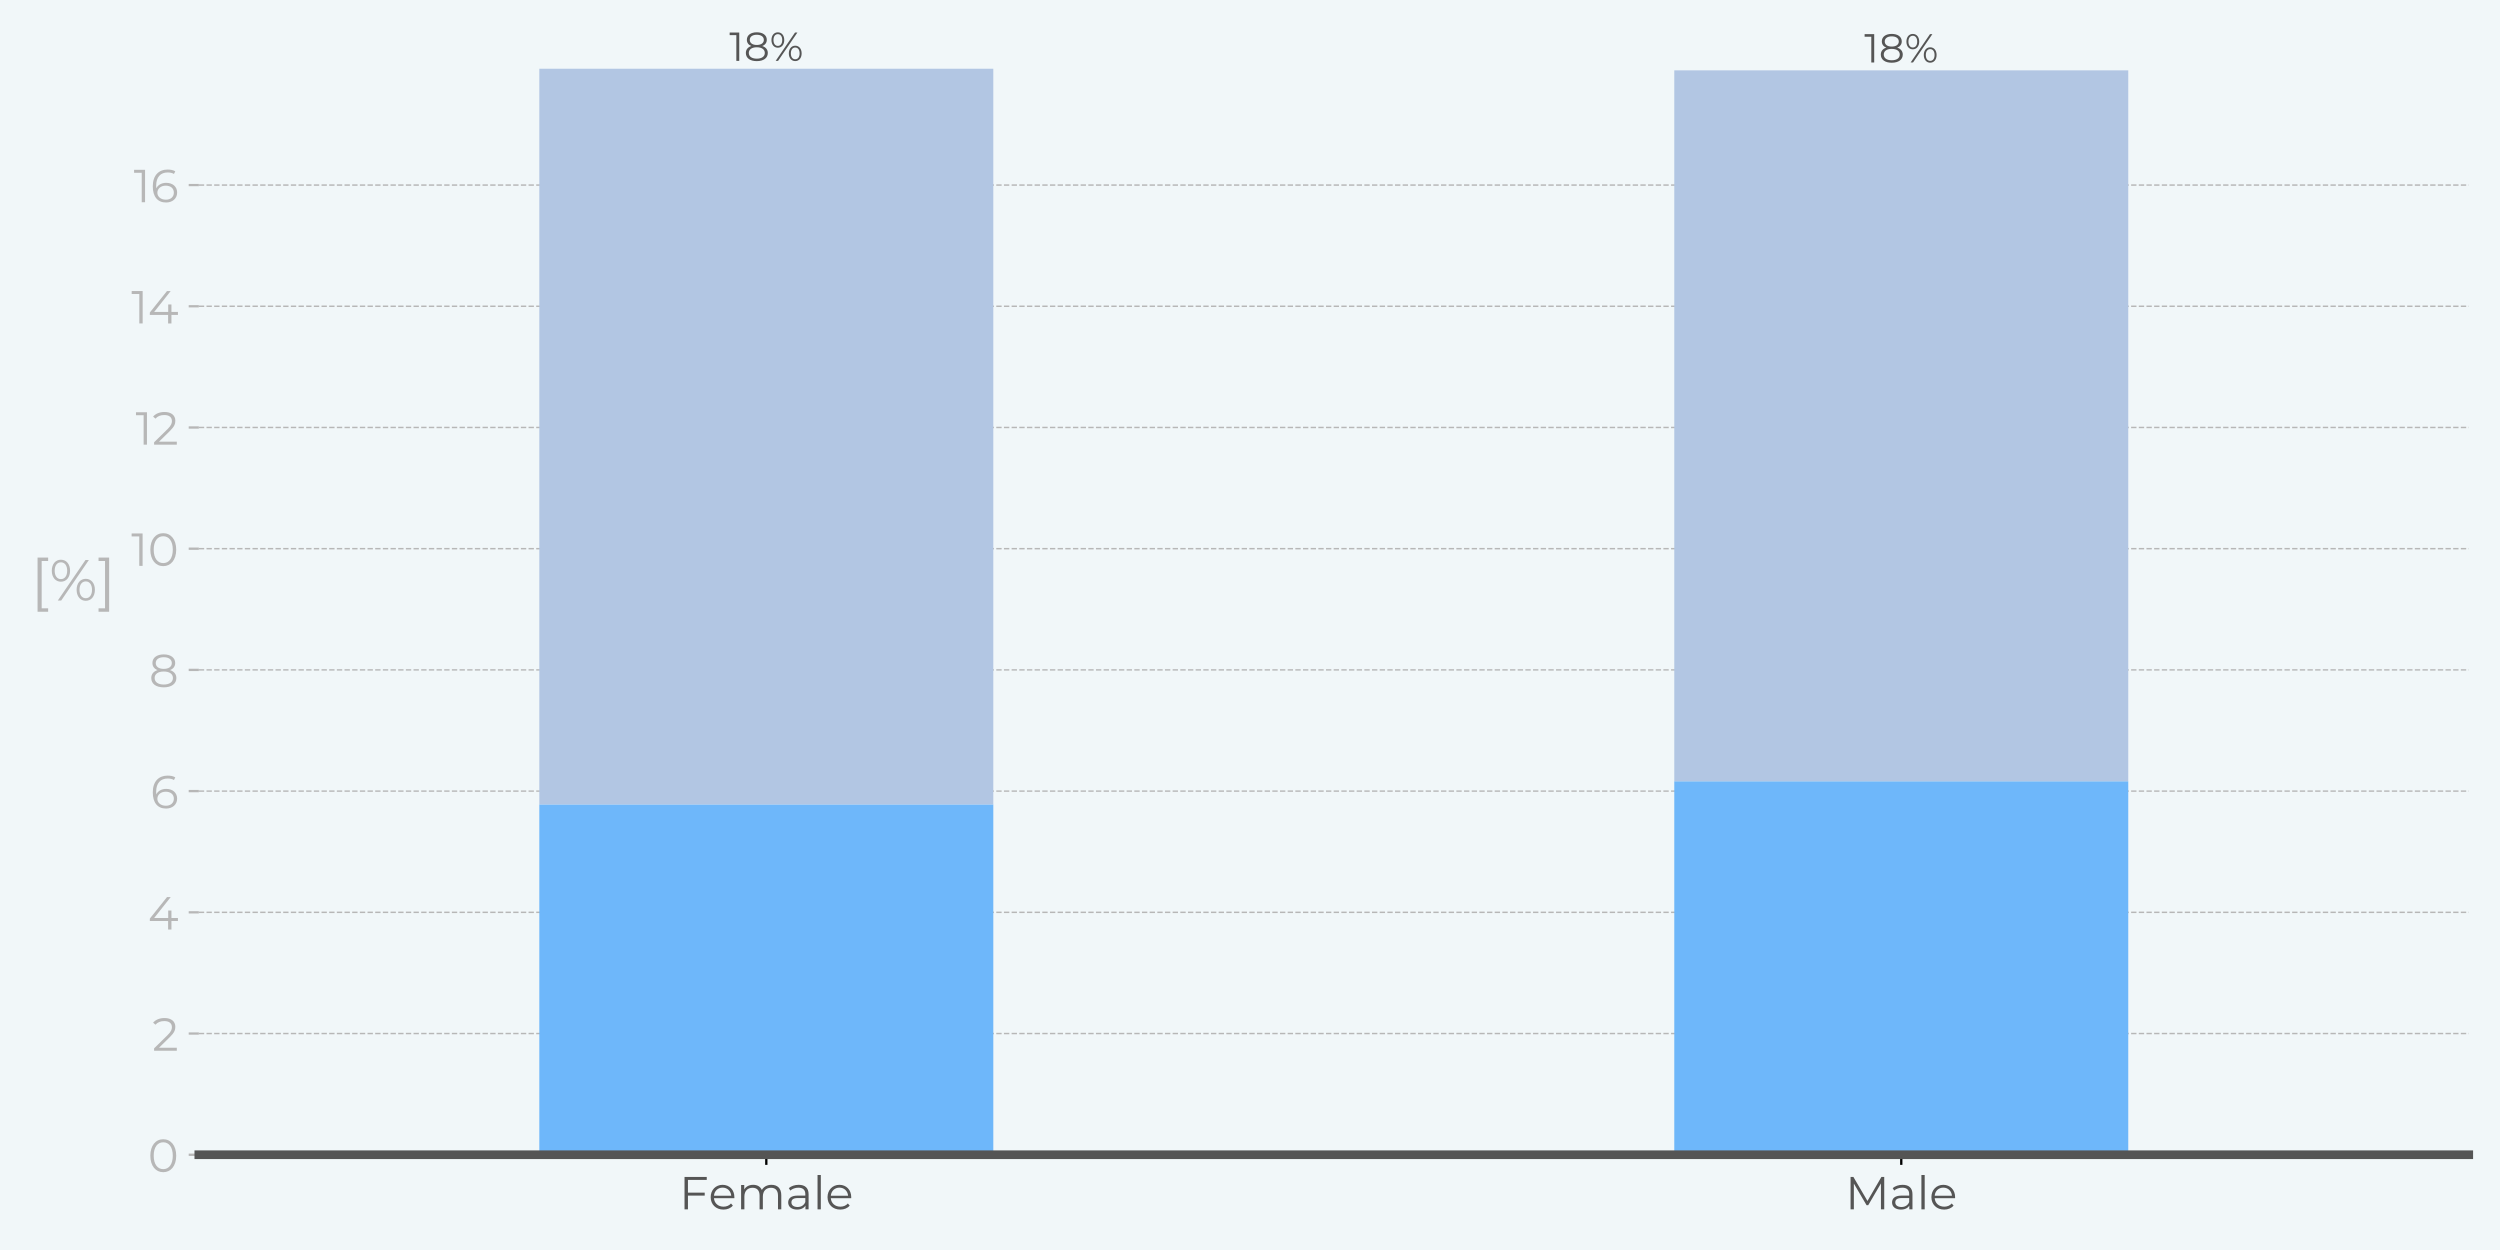
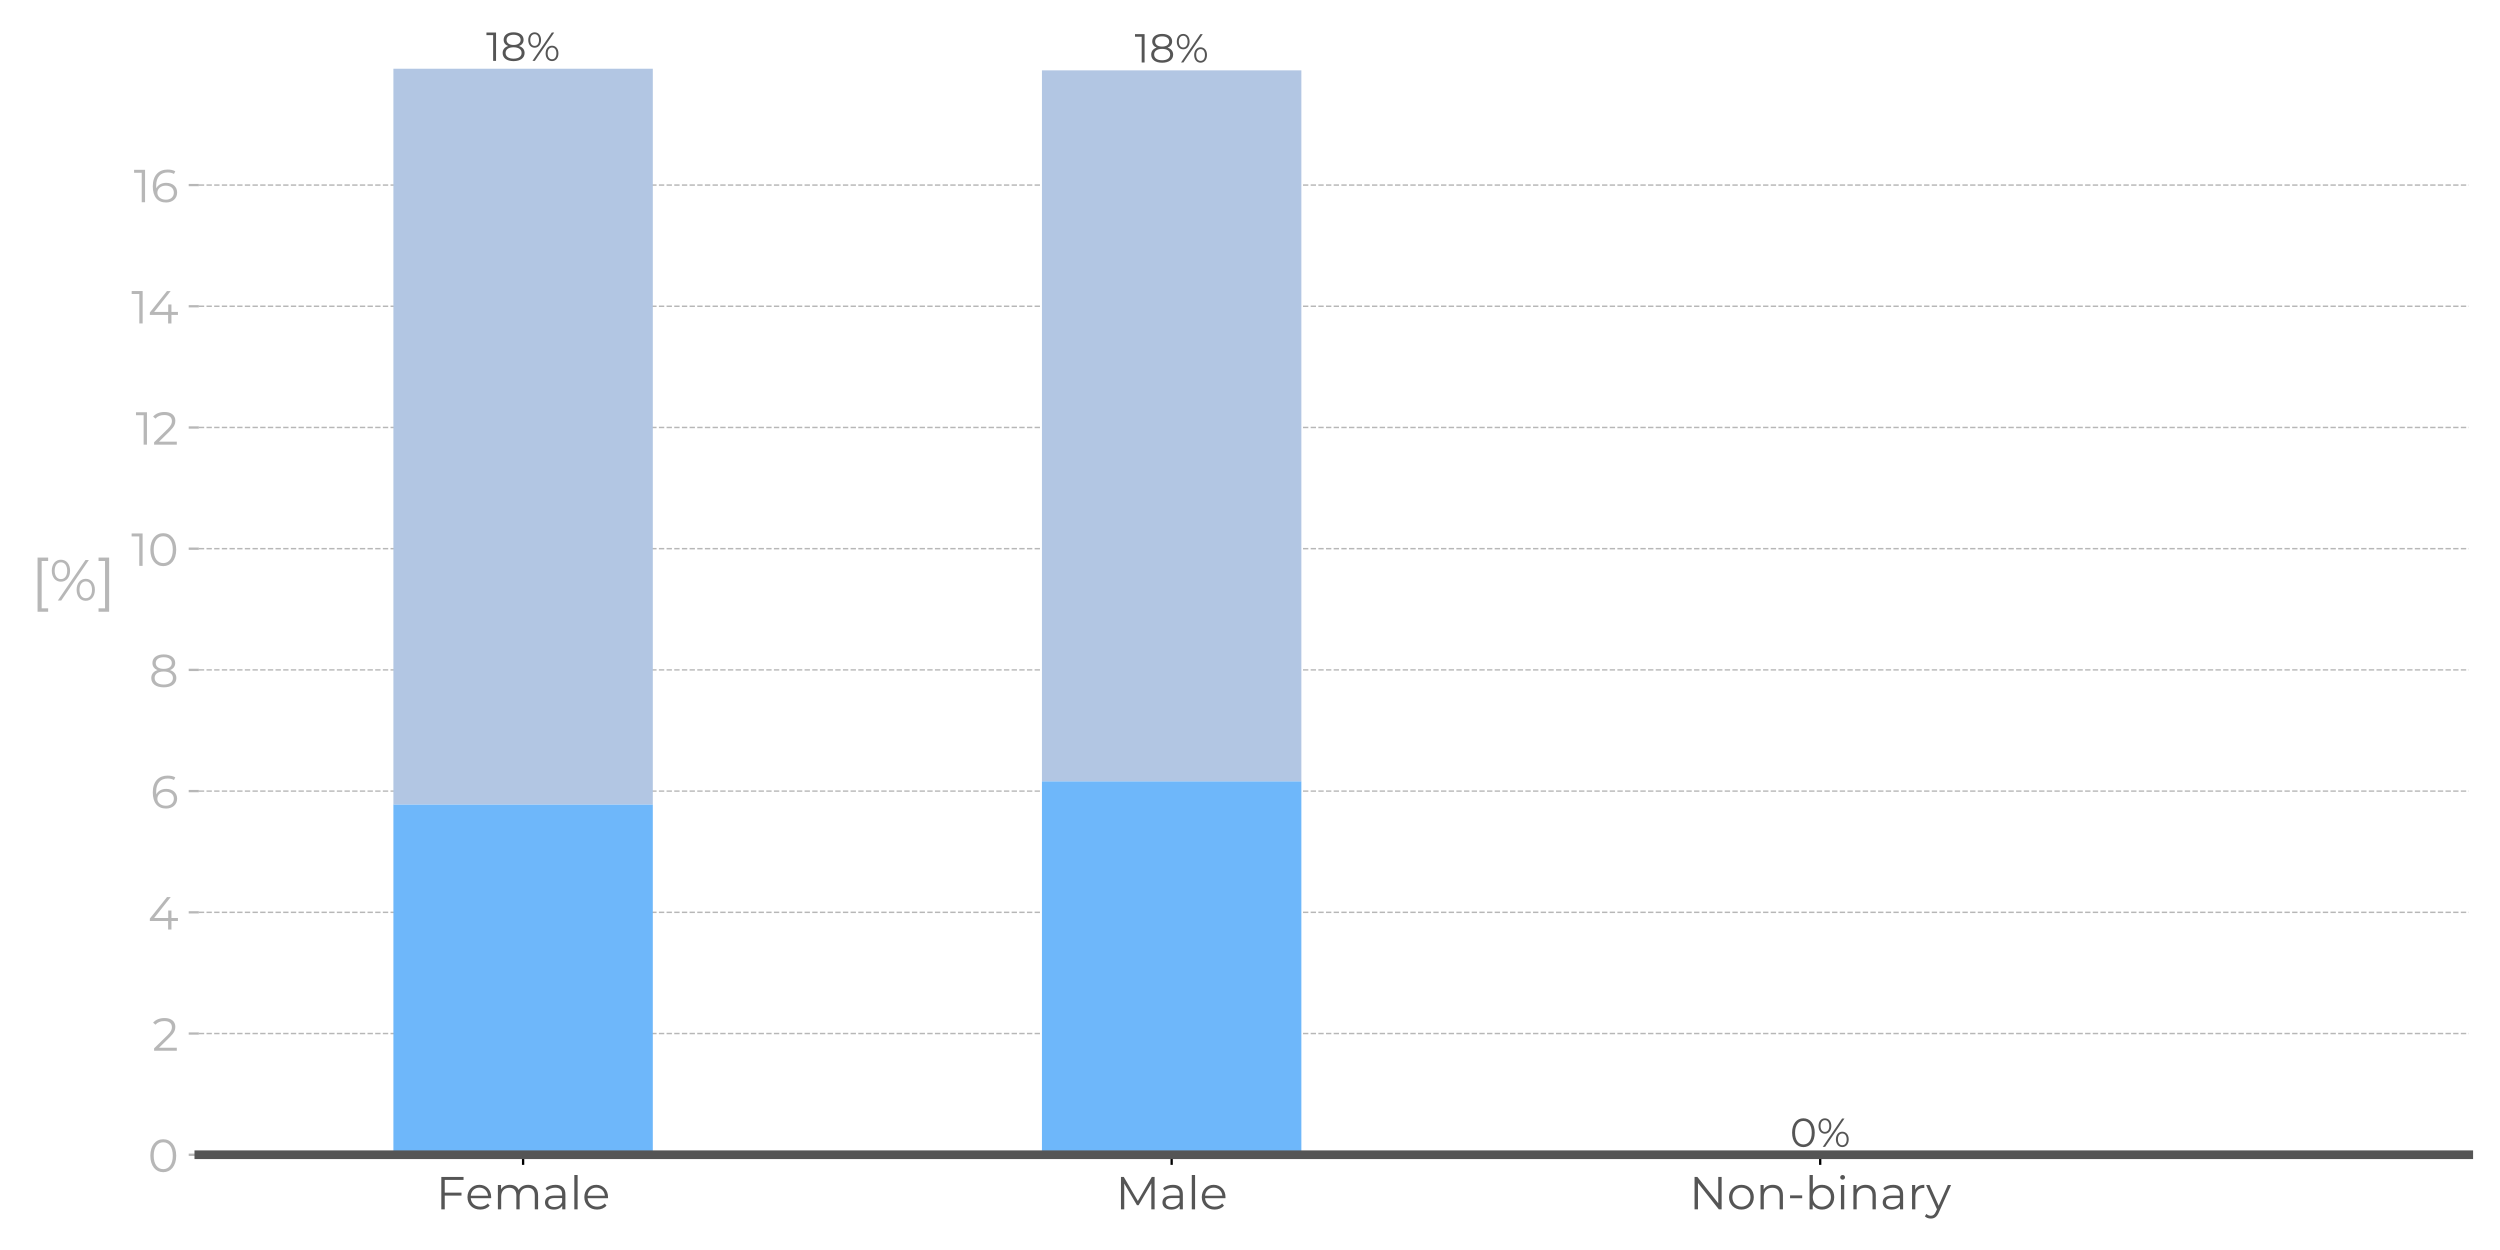
<svg xmlns="http://www.w3.org/2000/svg" xmlns:xlink="http://www.w3.org/1999/xlink" width="864pt" height="432pt" viewBox="0 0 864 432" version="1.1">
  <defs>
    <style type="text/css">*{stroke-linejoin: round; stroke-linecap: butt}</style>
  </defs>
  <g id="figure_1">
    <g id="patch_1">
-       <path d="M 0 432  L 864 432  L 864 0  L 0 0  z " style="fill: #f1f7f9" />
+       <path d="M 0 432  L 864 432  L 864 0  L 0 0  L 0 432  z " style="fill: none" />
    </g>
    <g id="axes_1">
      <g id="patch_2">
-         <path d="M 68.715 399.08  L 853.2 399.08  L 853.2 23.76  L 68.715 23.76  z " style="fill: #f1f7f9" />
+         <path d="M 68.715 399.08  L 853.2 399.08  L 853.2 23.76  L 68.715 23.76  L 68.715 399.08  z " style="fill: none" />
      </g>
      <g id="matplotlib.axis_1">
        <g id="xtick_1">
          <g id="line2d_1">
            <defs>
-               <path id="m990f5a9100" d="M 0 0  L 0 3.5  " style="stroke: #000000; stroke-width: 0.8" />
+               <path id="mac7a7d69ba" d="M 0 0  L 0 3.5  " style="stroke: #000000; stroke-width: 0.8" />
            </defs>
            <g>
-               <use xlink:href="#m990f5a9100" x="264.836" y="399.08" style="stroke: #000000; stroke-width: 0.8" />
+               <use xlink:href="#mac7a7d69ba" x="180.784" y="399.08" style="stroke: #000000; stroke-width: 0.8" />
            </g>
          </g>
          <g id="text_1">
-             <g style="fill: #555555" transform="translate(234.7475 417.9525)scale(0.16 -0.16)">
+             <g style="fill: #555555" transform="translate(150.6955 417.9525)scale(0.16 -0.16)">
              <defs>
                <path id="Montserrat-Regular-46" d="M 3802 4070  L 3802 4480  L 730 4480  L 730 0  L 1203 0  L 1203 1901  L 3520 1901  L 3520 2310  L 1203 2310  L 1203 4070  L 3802 4070  z " transform="scale(0.015625)" />
                <path id="Montserrat-Regular-65" d="M 3571 1683  C 3571 2694 2886 3392 1939 3392  C 992 3392 294 2682 294 1683  C 294 685 1011 -32 2061 -32  C 2592 -32 3059 160 3360 518  L 3104 813  C 2848 518 2483 371 2074 371  C 1338 371 800 838 749 1542  L 3565 1542  C 3565 1594 3571 1645 3571 1683  z M 1939 3002  C 2598 3002 3078 2541 3136 1882  L 749 1882  C 806 2541 1286 3002 1939 3002  z " transform="scale(0.015625)" />
                <path id="Montserrat-Regular-6d" d="M 4832 3392  C 4224 3392 3744 3117 3501 2682  C 3296 3155 2861 3392 2304 3392  C 1741 3392 1306 3155 1069 2752  L 1069 3366  L 634 3366  L 634 0  L 1088 0  L 1088 1766  C 1088 2534 1530 2982 2214 2982  C 2829 2982 3187 2618 3187 1907  L 3187 0  L 3642 0  L 3642 1766  C 3642 2534 4077 2982 4768 2982  C 5376 2982 5734 2618 5734 1907  L 5734 0  L 6189 0  L 6189 1952  C 6189 2918 5651 3392 4832 3392  z " transform="scale(0.015625)" />
                <path id="Montserrat-Regular-61" d="M 1811 3392  C 1280 3392 781 3226 442 2938  L 646 2598  C 922 2842 1331 2995 1766 2995  C 2394 2995 2720 2682 2720 2106  L 2720 1901  L 1651 1901  C 685 1901 352 1466 352 947  C 352 365 819 -32 1581 -32  C 2138 -32 2534 179 2739 525  L 2739 0  L 3174 0  L 3174 2086  C 3174 2957 2682 3392 1811 3392  z M 1651 326  C 1114 326 800 570 800 960  C 800 1306 1011 1562 1664 1562  L 2720 1562  L 2720 1011  C 2541 570 2163 326 1651 326  z " transform="scale(0.015625)" />
                <path id="Montserrat-Regular-6c" d="M 634 0  L 1088 0  L 1088 4749  L 634 4749  L 634 0  z " transform="scale(0.015625)" />
              </defs>
              <use xlink:href="#Montserrat-Regular-46" />
              <use xlink:href="#Montserrat-Regular-65" x="63.3" />
              <use xlink:href="#Montserrat-Regular-6d" x="123.7" />
              <use xlink:href="#Montserrat-Regular-61" x="229.8" />
              <use xlink:href="#Montserrat-Regular-6c" x="288.8" />
              <use xlink:href="#Montserrat-Regular-65" x="315.7" />
            </g>
          </g>
        </g>
        <g id="xtick_2">
          <g id="line2d_2">
            <g>
-               <use xlink:href="#m990f5a9100" x="657.079" y="399.08" style="stroke: #000000; stroke-width: 0.8" />
+               <use xlink:href="#mac7a7d69ba" x="404.923" y="399.08" style="stroke: #000000; stroke-width: 0.8" />
            </g>
          </g>
          <g id="text_2">
-             <g style="fill: #555555" transform="translate(637.7337 417.9525)scale(0.16 -0.16)">
+             <g style="fill: #555555" transform="translate(385.5779 417.9525)scale(0.16 -0.16)">
              <defs>
                <path id="Montserrat-Regular-4d" d="M 4992 4480  L 3066 1158  L 1120 4480  L 730 4480  L 730 0  L 1184 0  L 1184 3565  L 2944 570  L 3168 570  L 4928 3584  L 4928 0  L 5382 0  L 5382 4480  L 4992 4480  z " transform="scale(0.015625)" />
              </defs>
              <use xlink:href="#Montserrat-Regular-4d" />
              <use xlink:href="#Montserrat-Regular-61" x="95.5" />
              <use xlink:href="#Montserrat-Regular-6c" x="154.5" />
              <use xlink:href="#Montserrat-Regular-65" x="181.4" />
            </g>
          </g>
        </g>
+         <g id="xtick_3">
+           <g id="line2d_3">
+             <g>
+               <use xlink:href="#mac7a7d69ba" x="629.061" y="399.08" style="stroke: #000000; stroke-width: 0.8" />
+             </g>
+           </g>
+           <g id="text_3">
+             <g style="fill: #555555" transform="translate(583.8127 417.9525)scale(0.16 -0.16)">
+               <defs>
+                 <path id="Montserrat-Regular-4e" d="M 4006 4480  L 4006 845  L 1120 4480  L 730 4480  L 730 0  L 1203 0  L 1203 3635  L 4083 0  L 4474 0  L 4474 4480  L 4006 4480  z " transform="scale(0.015625)" />
+                 <path id="Montserrat-Regular-6f" d="M 2010 -32  C 2995 -32 3718 685 3718 1683  C 3718 2682 2995 3392 2010 3392  C 1024 3392 294 2682 294 1683  C 294 685 1024 -32 2010 -32  z M 2010 371  C 1293 371 755 896 755 1683  C 755 2470 1293 2995 2010 2995  C 2726 2995 3258 2470 3258 1683  C 3258 896 2726 371 2010 371  z " transform="scale(0.015625)" />
+                 <path id="Montserrat-Regular-6e" d="M 2349 3392  C 1766 3392 1312 3155 1069 2746  L 1069 3366  L 634 3366  L 634 0  L 1088 0  L 1088 1766  C 1088 2534 1542 2982 2266 2982  C 2906 2982 3277 2618 3277 1907  L 3277 0  L 3731 0  L 3731 1952  C 3731 2918 3168 3392 2349 3392  z " transform="scale(0.015625)" />
+                 <path id="Montserrat-Regular-2d" d="M 384 1536  L 2061 1536  L 2061 1933  L 384 1933  L 384 1536  z " transform="scale(0.015625)" />
+                 <path id="Montserrat-Regular-62" d="M 2368 3392  C 1830 3392 1370 3162 1088 2726  L 1088 4749  L 634 4749  L 634 0  L 1069 0  L 1069 666  C 1344 211 1811 -32 2368 -32  C 3328 -32 4045 666 4045 1683  C 4045 2701 3328 3392 2368 3392  z M 2336 371  C 1619 371 1082 896 1082 1683  C 1082 2470 1619 2995 2336 2995  C 3046 2995 3590 2470 3590 1683  C 3590 896 3046 371 2336 371  z " transform="scale(0.015625)" />
+                 <path id="Montserrat-Regular-69" d="M 864 4102  C 1056 4102 1197 4250 1197 4435  C 1197 4608 1050 4749 864 4749  C 678 4749 531 4602 531 4429  C 531 4250 678 4102 864 4102  z M 634 0  L 1088 0  L 1088 3366  L 634 3366  L 634 0  z " transform="scale(0.015625)" />
+                 <path id="Montserrat-Regular-72" d="M 1069 2707  L 1069 3366  L 634 3366  L 634 0  L 1088 0  L 1088 1715  C 1088 2509 1517 2957 2221 2957  C 2253 2957 2291 2950 2330 2950  L 2330 3392  C 1709 3392 1280 3155 1069 2707  z " transform="scale(0.015625)" />
+                 <path id="Montserrat-Regular-79" d="M 3014 3366  L 1747 506  L 480 3366  L 6 3366  L 1510 6  L 1363 -320  C 1171 -742 966 -883 666 -883  C 422 -883 218 -794 51 -627  L -160 -966  C 45 -1171 346 -1274 659 -1274  C 1139 -1274 1498 -1062 1779 -403  L 3462 3366  L 3014 3366  z " transform="scale(0.015625)" />
+               </defs>
+               <use xlink:href="#Montserrat-Regular-4e" />
+               <use xlink:href="#Montserrat-Regular-6f" x="81.3" />
+               <use xlink:href="#Montserrat-Regular-6e" x="144" />
+               <use xlink:href="#Montserrat-Regular-2d" x="211.7" />
+               <use xlink:href="#Montserrat-Regular-62" x="249.9" />
+               <use xlink:href="#Montserrat-Regular-69" x="317.7" />
+               <use xlink:href="#Montserrat-Regular-6e" x="344.6" />
+               <use xlink:href="#Montserrat-Regular-61" x="412.3" />
+               <use xlink:href="#Montserrat-Regular-72" x="471.3" />
+               <use xlink:href="#Montserrat-Regular-79" x="511.4" />
+             </g>
+           </g>
+         </g>
      </g>
      <g id="matplotlib.axis_2">
        <g id="ytick_1">
-           <g id="line2d_3">
-             <path d="M 68.715 399.08  L 853.2 399.08  " clip-path="url(#paca649dca8)" style="fill: none; stroke-dasharray: 1.85,0.8; stroke-dashoffset: 0; stroke: #b7b7b7; stroke-width: 0.5" />
-           </g>
          <g id="line2d_4">
+             <path d="M 68.715 399.08  L 853.2 399.08  " clip-path="url(#pf54a293d9d)" style="fill: none; stroke-dasharray: 1.85,0.8; stroke-dashoffset: 0; stroke: #b7b7b7; stroke-width: 0.5" />
+           </g>
+           <g id="line2d_5">
            <defs>
-               <path id="m548e13717d" d="M 0 0  L -3.5 0  " style="stroke: #b7b7b7; stroke-width: 0.8" />
+               <path id="m0873510fac" d="M 0 0  L -3.5 0  " style="stroke: #b7b7b7; stroke-width: 0.8" />
            </defs>
            <g>
-               <use xlink:href="#m548e13717d" x="68.715" y="399.08" style="fill: #b7b7b7; stroke: #b7b7b7; stroke-width: 0.8" />
-             </g>
-           </g>
-           <g id="text_3">
+               <use xlink:href="#m0873510fac" x="68.715" y="399.08" style="fill: #b7b7b7; stroke: #b7b7b7; stroke-width: 0.8" />
+             </g>
+           </g>
+           <g id="text_4">
            <g style="fill: #b7b7b7" transform="translate(51.1225 405.0163)scale(0.16 -0.16)">
              <defs>
                <path id="Montserrat-Regular-30" d="M 2118 -38  C 3155 -38 3910 813 3910 2240  C 3910 3667 3155 4518 2118 4518  C 1082 4518 333 3667 333 2240  C 333 813 1082 -38 2118 -38  z M 2118 384  C 1338 384 800 1043 800 2240  C 800 3437 1338 4096 2118 4096  C 2899 4096 3437 3437 3437 2240  C 3437 1043 2899 384 2118 384  z " transform="scale(0.015625)" />
              </defs>
              <use xlink:href="#Montserrat-Regular-30" />
            </g>
          </g>
        </g>
        <g id="ytick_2">
-           <g id="line2d_5">
-             <path d="M 68.715 357.189  L 853.2 357.189  " clip-path="url(#paca649dca8)" style="fill: none; stroke-dasharray: 1.85,0.8; stroke-dashoffset: 0; stroke: #b7b7b7; stroke-width: 0.5" />
-           </g>
          <g id="line2d_6">
-             <g>
-               <use xlink:href="#m548e13717d" x="68.715" y="357.189" style="fill: #b7b7b7; stroke: #b7b7b7; stroke-width: 0.8" />
-             </g>
-           </g>
-           <g id="text_4">
+             <path d="M 68.715 357.189  L 853.2 357.189  " clip-path="url(#pf54a293d9d)" style="fill: none; stroke-dasharray: 1.85,0.8; stroke-dashoffset: 0; stroke: #b7b7b7; stroke-width: 0.5" />
+           </g>
+           <g id="line2d_7">
+             <g>
+               <use xlink:href="#m0873510fac" x="68.715" y="357.189" style="fill: #b7b7b7; stroke: #b7b7b7; stroke-width: 0.8" />
+             </g>
+           </g>
+           <g id="text_5">
            <g style="fill: #b7b7b7" transform="translate(52.6275 363.1257)scale(0.16 -0.16)">
              <defs>
                <path id="Montserrat-Regular-32" d="M 928 410  L 2451 1907  C 3053 2496 3187 2880 3187 3309  C 3187 4058 2611 4518 1702 4518  C 1018 4518 461 4288 115 3878  L 442 3597  C 736 3936 1139 4096 1664 4096  C 2349 4096 2714 3776 2714 3258  C 2714 2950 2618 2650 2112 2150  L 250 326  L 250 0  L 3392 0  L 3392 410  L 928 410  z " transform="scale(0.015625)" />
              </defs>
              <use xlink:href="#Montserrat-Regular-32" />
            </g>
          </g>
        </g>
        <g id="ytick_3">
-           <g id="line2d_7">
-             <path d="M 68.715 315.299  L 853.2 315.299  " clip-path="url(#paca649dca8)" style="fill: none; stroke-dasharray: 1.85,0.8; stroke-dashoffset: 0; stroke: #b7b7b7; stroke-width: 0.5" />
-           </g>
          <g id="line2d_8">
-             <g>
-               <use xlink:href="#m548e13717d" x="68.715" y="315.299" style="fill: #b7b7b7; stroke: #b7b7b7; stroke-width: 0.8" />
-             </g>
-           </g>
-           <g id="text_5">
+             <path d="M 68.715 315.299  L 853.2 315.299  " clip-path="url(#pf54a293d9d)" style="fill: none; stroke-dasharray: 1.85,0.8; stroke-dashoffset: 0; stroke: #b7b7b7; stroke-width: 0.5" />
+           </g>
+           <g id="line2d_9">
+             <g>
+               <use xlink:href="#m0873510fac" x="68.715" y="315.299" style="fill: #b7b7b7; stroke: #b7b7b7; stroke-width: 0.8" />
+             </g>
+           </g>
+           <g id="text_6">
            <g style="fill: #b7b7b7" transform="translate(51.14 321.2351)scale(0.16 -0.16)">
              <defs>
                <path id="Montserrat-Regular-34" d="M 4141 1587  L 3245 1587  L 3245 2624  L 2797 2624  L 2797 1587  L 851 1587  L 3142 4480  L 2630 4480  L 256 1510  L 256 1178  L 2784 1178  L 2784 0  L 3245 0  L 3245 1178  L 4141 1178  L 4141 1587  z " transform="scale(0.015625)" />
              </defs>
              <use xlink:href="#Montserrat-Regular-34" />
            </g>
          </g>
        </g>
        <g id="ytick_4">
-           <g id="line2d_9">
-             <path d="M 68.715 273.408  L 853.2 273.408  " clip-path="url(#paca649dca8)" style="fill: none; stroke-dasharray: 1.85,0.8; stroke-dashoffset: 0; stroke: #b7b7b7; stroke-width: 0.5" />
-           </g>
          <g id="line2d_10">
-             <g>
-               <use xlink:href="#m548e13717d" x="68.715" y="273.408" style="fill: #b7b7b7; stroke: #b7b7b7; stroke-width: 0.8" />
-             </g>
-           </g>
-           <g id="text_6">
+             <path d="M 68.715 273.408  L 853.2 273.408  " clip-path="url(#pf54a293d9d)" style="fill: none; stroke-dasharray: 1.85,0.8; stroke-dashoffset: 0; stroke: #b7b7b7; stroke-width: 0.5" />
+           </g>
+           <g id="line2d_11">
+             <g>
+               <use xlink:href="#m0873510fac" x="68.715" y="273.408" style="fill: #b7b7b7; stroke: #b7b7b7; stroke-width: 0.8" />
+             </g>
+           </g>
+           <g id="text_7">
            <g style="fill: #b7b7b7" transform="translate(51.97 279.3446)scale(0.16 -0.16)">
              <defs>
                <path id="Montserrat-Regular-36" d="M 2189 2682  C 1568 2682 1043 2406 819 1914  C 806 2048 800 2176 800 2278  C 800 3494 1421 4115 2387 4115  C 2720 4115 3027 4058 3258 3904  L 3443 4275  C 3162 4448 2784 4518 2381 4518  C 1165 4518 333 3725 333 2202  C 333 787 979 -38 2170 -38  C 3040 -38 3699 499 3699 1338  C 3699 2157 3078 2682 2189 2682  z M 2150 352  C 1376 352 966 819 966 1312  C 966 1869 1434 2291 2118 2291  C 2810 2291 3245 1914 3245 1325  C 3245 730 2797 352 2150 352  z " transform="scale(0.015625)" />
              </defs>
              <use xlink:href="#Montserrat-Regular-36" />
            </g>
          </g>
        </g>
        <g id="ytick_5">
-           <g id="line2d_11">
-             <path d="M 68.715 231.518  L 853.2 231.518  " clip-path="url(#paca649dca8)" style="fill: none; stroke-dasharray: 1.85,0.8; stroke-dashoffset: 0; stroke: #b7b7b7; stroke-width: 0.5" />
-           </g>
          <g id="line2d_12">
-             <g>
-               <use xlink:href="#m548e13717d" x="68.715" y="231.518" style="fill: #b7b7b7; stroke: #b7b7b7; stroke-width: 0.8" />
-             </g>
-           </g>
-           <g id="text_7">
+             <path d="M 68.715 231.518  L 853.2 231.518  " clip-path="url(#pf54a293d9d)" style="fill: none; stroke-dasharray: 1.85,0.8; stroke-dashoffset: 0; stroke: #b7b7b7; stroke-width: 0.5" />
+           </g>
+           <g id="line2d_13">
+             <g>
+               <use xlink:href="#m0873510fac" x="68.715" y="231.518" style="fill: #b7b7b7; stroke: #b7b7b7; stroke-width: 0.8" />
+             </g>
+           </g>
+           <g id="text_8">
            <g style="fill: #b7b7b7" transform="translate(51.5075 237.454)scale(0.16 -0.16)">
              <defs>
                <path id="Montserrat-Regular-38" d="M 2899 2349  C 3360 2528 3616 2867 3616 3334  C 3616 4064 2982 4518 2035 4518  C 1088 4518 467 4064 467 3334  C 467 2867 717 2528 1171 2349  C 614 2163 307 1786 307 1248  C 307 454 960 -38 2035 -38  C 3104 -38 3776 454 3776 1248  C 3776 1779 3462 2163 2899 2349  z M 928 3322  C 928 3821 1357 4128 2035 4128  C 2707 4128 3149 3821 3149 3315  C 3149 2829 2733 2515 2035 2515  C 1338 2515 928 2829 928 3322  z M 2035 352  C 1242 352 774 698 774 1254  C 774 1805 1242 2150 2035 2150  C 2829 2150 3302 1805 3302 1254  C 3302 698 2829 352 2035 352  z " transform="scale(0.015625)" />
              </defs>
              <use xlink:href="#Montserrat-Regular-38" />
            </g>
          </g>
        </g>
        <g id="ytick_6">
-           <g id="line2d_13">
-             <path d="M 68.715 189.627  L 853.2 189.627  " clip-path="url(#paca649dca8)" style="fill: none; stroke-dasharray: 1.85,0.8; stroke-dashoffset: 0; stroke: #b7b7b7; stroke-width: 0.5" />
-           </g>
          <g id="line2d_14">
-             <g>
-               <use xlink:href="#m548e13717d" x="68.715" y="189.627" style="fill: #b7b7b7; stroke: #b7b7b7; stroke-width: 0.8" />
-             </g>
-           </g>
-           <g id="text_8">
+             <path d="M 68.715 189.627  L 853.2 189.627  " clip-path="url(#pf54a293d9d)" style="fill: none; stroke-dasharray: 1.85,0.8; stroke-dashoffset: 0; stroke: #b7b7b7; stroke-width: 0.5" />
+           </g>
+           <g id="line2d_15">
+             <g>
+               <use xlink:href="#m0873510fac" x="68.715" y="189.627" style="fill: #b7b7b7; stroke: #b7b7b7; stroke-width: 0.8" />
+             </g>
+           </g>
+           <g id="text_9">
            <g style="fill: #b7b7b7" transform="translate(45.3475 195.5635)scale(0.16 -0.16)">
              <defs>
                <path id="Montserrat-Regular-31" d="M 58 4480  L 58 4070  L 1114 4070  L 1114 0  L 1574 0  L 1574 4480  L 58 4480  z " transform="scale(0.015625)" />
              </defs>
              <use xlink:href="#Montserrat-Regular-31" />
              <use xlink:href="#Montserrat-Regular-30" x="36.1" />
            </g>
          </g>
        </g>
        <g id="ytick_7">
-           <g id="line2d_15">
-             <path d="M 68.715 147.737  L 853.2 147.737  " clip-path="url(#paca649dca8)" style="fill: none; stroke-dasharray: 1.85,0.8; stroke-dashoffset: 0; stroke: #b7b7b7; stroke-width: 0.5" />
-           </g>
          <g id="line2d_16">
-             <g>
-               <use xlink:href="#m548e13717d" x="68.715" y="147.737" style="fill: #b7b7b7; stroke: #b7b7b7; stroke-width: 0.8" />
-             </g>
-           </g>
-           <g id="text_9">
+             <path d="M 68.715 147.737  L 853.2 147.737  " clip-path="url(#pf54a293d9d)" style="fill: none; stroke-dasharray: 1.85,0.8; stroke-dashoffset: 0; stroke: #b7b7b7; stroke-width: 0.5" />
+           </g>
+           <g id="line2d_17">
+             <g>
+               <use xlink:href="#m0873510fac" x="68.715" y="147.737" style="fill: #b7b7b7; stroke: #b7b7b7; stroke-width: 0.8" />
+             </g>
+           </g>
+           <g id="text_10">
            <g style="fill: #b7b7b7" transform="translate(46.8525 153.6729)scale(0.16 -0.16)">
              <use xlink:href="#Montserrat-Regular-31" />
              <use xlink:href="#Montserrat-Regular-32" x="36.1" />
            </g>
          </g>
        </g>
        <g id="ytick_8">
-           <g id="line2d_17">
-             <path d="M 68.715 105.846  L 853.2 105.846  " clip-path="url(#paca649dca8)" style="fill: none; stroke-dasharray: 1.85,0.8; stroke-dashoffset: 0; stroke: #b7b7b7; stroke-width: 0.5" />
-           </g>
          <g id="line2d_18">
-             <g>
-               <use xlink:href="#m548e13717d" x="68.715" y="105.846" style="fill: #b7b7b7; stroke: #b7b7b7; stroke-width: 0.8" />
-             </g>
-           </g>
-           <g id="text_10">
+             <path d="M 68.715 105.846  L 853.2 105.846  " clip-path="url(#pf54a293d9d)" style="fill: none; stroke-dasharray: 1.85,0.8; stroke-dashoffset: 0; stroke: #b7b7b7; stroke-width: 0.5" />
+           </g>
+           <g id="line2d_19">
+             <g>
+               <use xlink:href="#m0873510fac" x="68.715" y="105.846" style="fill: #b7b7b7; stroke: #b7b7b7; stroke-width: 0.8" />
+             </g>
+           </g>
+           <g id="text_11">
            <g style="fill: #b7b7b7" transform="translate(45.365 111.7824)scale(0.16 -0.16)">
              <use xlink:href="#Montserrat-Regular-31" />
              <use xlink:href="#Montserrat-Regular-34" x="36.1" />
            </g>
          </g>
        </g>
        <g id="ytick_9">
-           <g id="line2d_19">
-             <path d="M 68.715 63.956  L 853.2 63.956  " clip-path="url(#paca649dca8)" style="fill: none; stroke-dasharray: 1.85,0.8; stroke-dashoffset: 0; stroke: #b7b7b7; stroke-width: 0.5" />
-           </g>
          <g id="line2d_20">
-             <g>
-               <use xlink:href="#m548e13717d" x="68.715" y="63.956" style="fill: #b7b7b7; stroke: #b7b7b7; stroke-width: 0.8" />
-             </g>
-           </g>
-           <g id="text_11">
+             <path d="M 68.715 63.956  L 853.2 63.956  " clip-path="url(#pf54a293d9d)" style="fill: none; stroke-dasharray: 1.85,0.8; stroke-dashoffset: 0; stroke: #b7b7b7; stroke-width: 0.5" />
+           </g>
+           <g id="line2d_21">
+             <g>
+               <use xlink:href="#m0873510fac" x="68.715" y="63.956" style="fill: #b7b7b7; stroke: #b7b7b7; stroke-width: 0.8" />
+             </g>
+           </g>
+           <g id="text_12">
            <g style="fill: #b7b7b7" transform="translate(46.195 69.89181)scale(0.16 -0.16)">
              <use xlink:href="#Montserrat-Regular-31" />
              <use xlink:href="#Montserrat-Regular-36" x="36.1" />
            </g>
          </g>
        </g>
-         <g id="text_12">
+         <g id="text_13">
          <g style="fill: #b7b7b7" transform="translate(10.6975 207.5387)scale(0.2 -0.2)">
            <defs>
              <path id="Montserrat-Regular-5b" d="M 730 -1242  L 1901 -1242  L 1901 -864  L 1184 -864  L 1184 4371  L 1901 4371  L 1901 4749  L 730 4749  L 730 -1242  z " transform="scale(0.015625)" />
              <path id="Montserrat-Regular-25" d="M 1280 2080  C 1875 2080 2291 2560 2291 3296  C 2291 4032 1875 4512 1280 4512  C 678 4512 269 4026 269 3296  C 269 2566 678 2080 1280 2080  z M 934 0  L 1312 0  L 4371 4480  L 3994 4480  L 934 0  z M 1280 2368  C 858 2368 589 2720 589 3296  C 589 3872 858 4224 1280 4224  C 1696 4224 1971 3878 1971 3296  C 1971 2714 1696 2368 1280 2368  z M 4026 -32  C 4627 -32 5037 454 5037 1184  C 5037 1914 4627 2400 4026 2400  C 3430 2400 3014 1914 3014 1184  C 3014 454 3430 -32 4026 -32  z M 4026 256  C 3610 256 3334 602 3334 1184  C 3334 1766 3610 2112 4026 2112  C 4448 2112 4717 1760 4717 1184  C 4717 608 4448 256 4026 256  z " transform="scale(0.015625)" />
              <path id="Montserrat-Regular-5d" d="M 1306 -1242  L 1306 4749  L 134 4749  L 134 4371  L 851 4371  L 851 -864  L 134 -864  L 134 -1242  L 1306 -1242  z " transform="scale(0.015625)" />
            </defs>
            <use xlink:href="#Montserrat-Regular-5b" />
            <use xlink:href="#Montserrat-Regular-25" x="31.8" />
            <use xlink:href="#Montserrat-Regular-5d" x="114.7" />
          </g>
        </g>
      </g>
      <g id="patch_3">
-         <path d="M 186.388 399.08  L 343.285 399.08  L 343.285 278.009  L 186.388 278.009  z " clip-path="url(#paca649dca8)" style="fill: #6eb7fa" />
+         <path d="M 135.957 399.08  L 225.612 399.08  L 225.612 278.009  L 135.957 278.009  z " clip-path="url(#pf54a293d9d)" style="fill: #6eb7fa" />
      </g>
      <g id="patch_4">
-         <path d="M 578.63 399.08  L 735.527 399.08  L 735.527 269.994  L 578.63 269.994  z " clip-path="url(#paca649dca8)" style="fill: #6eb7fa" />
+         <path d="M 360.095 399.08  L 449.751 399.08  L 449.751 269.994  L 360.095 269.994  z " clip-path="url(#pf54a293d9d)" style="fill: #6eb7fa" />
      </g>
      <g id="patch_5">
-         <path d="M 186.388 278.009  L 343.285 278.009  L 343.285 23.76  L 186.388 23.76  z " clip-path="url(#paca649dca8)" style="fill: #b2c6e3" />
+         <path d="M 584.234 399.08  L 673.889 399.08  L 673.889 399.08  L 584.234 399.08  z " clip-path="url(#pf54a293d9d)" style="fill: #6eb7fa" />
      </g>
      <g id="patch_6">
-         <path d="M 578.63 269.994  L 735.527 269.994  L 735.527 24.314  L 578.63 24.314  z " clip-path="url(#paca649dca8)" style="fill: #b2c6e3" />
-       </g>
-       <g id="text_13">
-         <g style="fill: #555555" transform="translate(252.0405 21.04312)scale(0.14 -0.14)">
+         <path d="M 135.957 278.009  L 225.612 278.009  L 225.612 23.76  L 135.957 23.76  z " clip-path="url(#pf54a293d9d)" style="fill: #b2c6e3" />
+       </g>
+       <g id="patch_7">
+         <path d="M 360.095 269.994  L 449.751 269.994  L 449.751 24.314  L 360.095 24.314  z " clip-path="url(#pf54a293d9d)" style="fill: #b2c6e3" />
+       </g>
+       <g id="patch_8">
+         <path d="M 584.234 399.08  L 673.889 399.08  L 673.889 399.08  L 584.234 399.08  z " clip-path="url(#pf54a293d9d)" style="fill: #b2c6e3" />
+       </g>
+       <g id="text_14">
+         <g style="fill: #555555" transform="translate(167.9885 21.04312)scale(0.14 -0.14)">
          <use xlink:href="#Montserrat-Regular-31" />
          <use xlink:href="#Montserrat-Regular-38" x="36.1" />
          <use xlink:href="#Montserrat-Regular-25" x="99.9" />
        </g>
      </g>
-       <g id="text_14">
-         <g style="fill: #555555" transform="translate(644.283 21.59673)scale(0.14 -0.14)">
+       <g id="text_15">
+         <g style="fill: #555555" transform="translate(392.1271 21.59673)scale(0.14 -0.14)">
          <use xlink:href="#Montserrat-Regular-31" />
          <use xlink:href="#Montserrat-Regular-38" x="36.1" />
          <use xlink:href="#Montserrat-Regular-25" x="99.9" />
        </g>
      </g>
-       <g id="line2d_21">
+       <g id="text_16">
+         <g style="fill: #555555" transform="translate(618.6238 396.3631)scale(0.14 -0.14)">
+           <use xlink:href="#Montserrat-Regular-30" />
+           <use xlink:href="#Montserrat-Regular-25" x="66.2" />
+         </g>
+       </g>
+       <g id="line2d_22">
        <path d="M 68.715 399.08  L 853.2 399.08  " style="fill: none; stroke: #555555; stroke-width: 3; stroke-linecap: square" />
      </g>
    </g>
  </g>
  <defs>
-     <clipPath id="paca649dca8">
+     <clipPath id="pf54a293d9d">
      <rect x="68.715" y="23.76" width="784.485" height="375.32" />
    </clipPath>
  </defs>
</svg>
